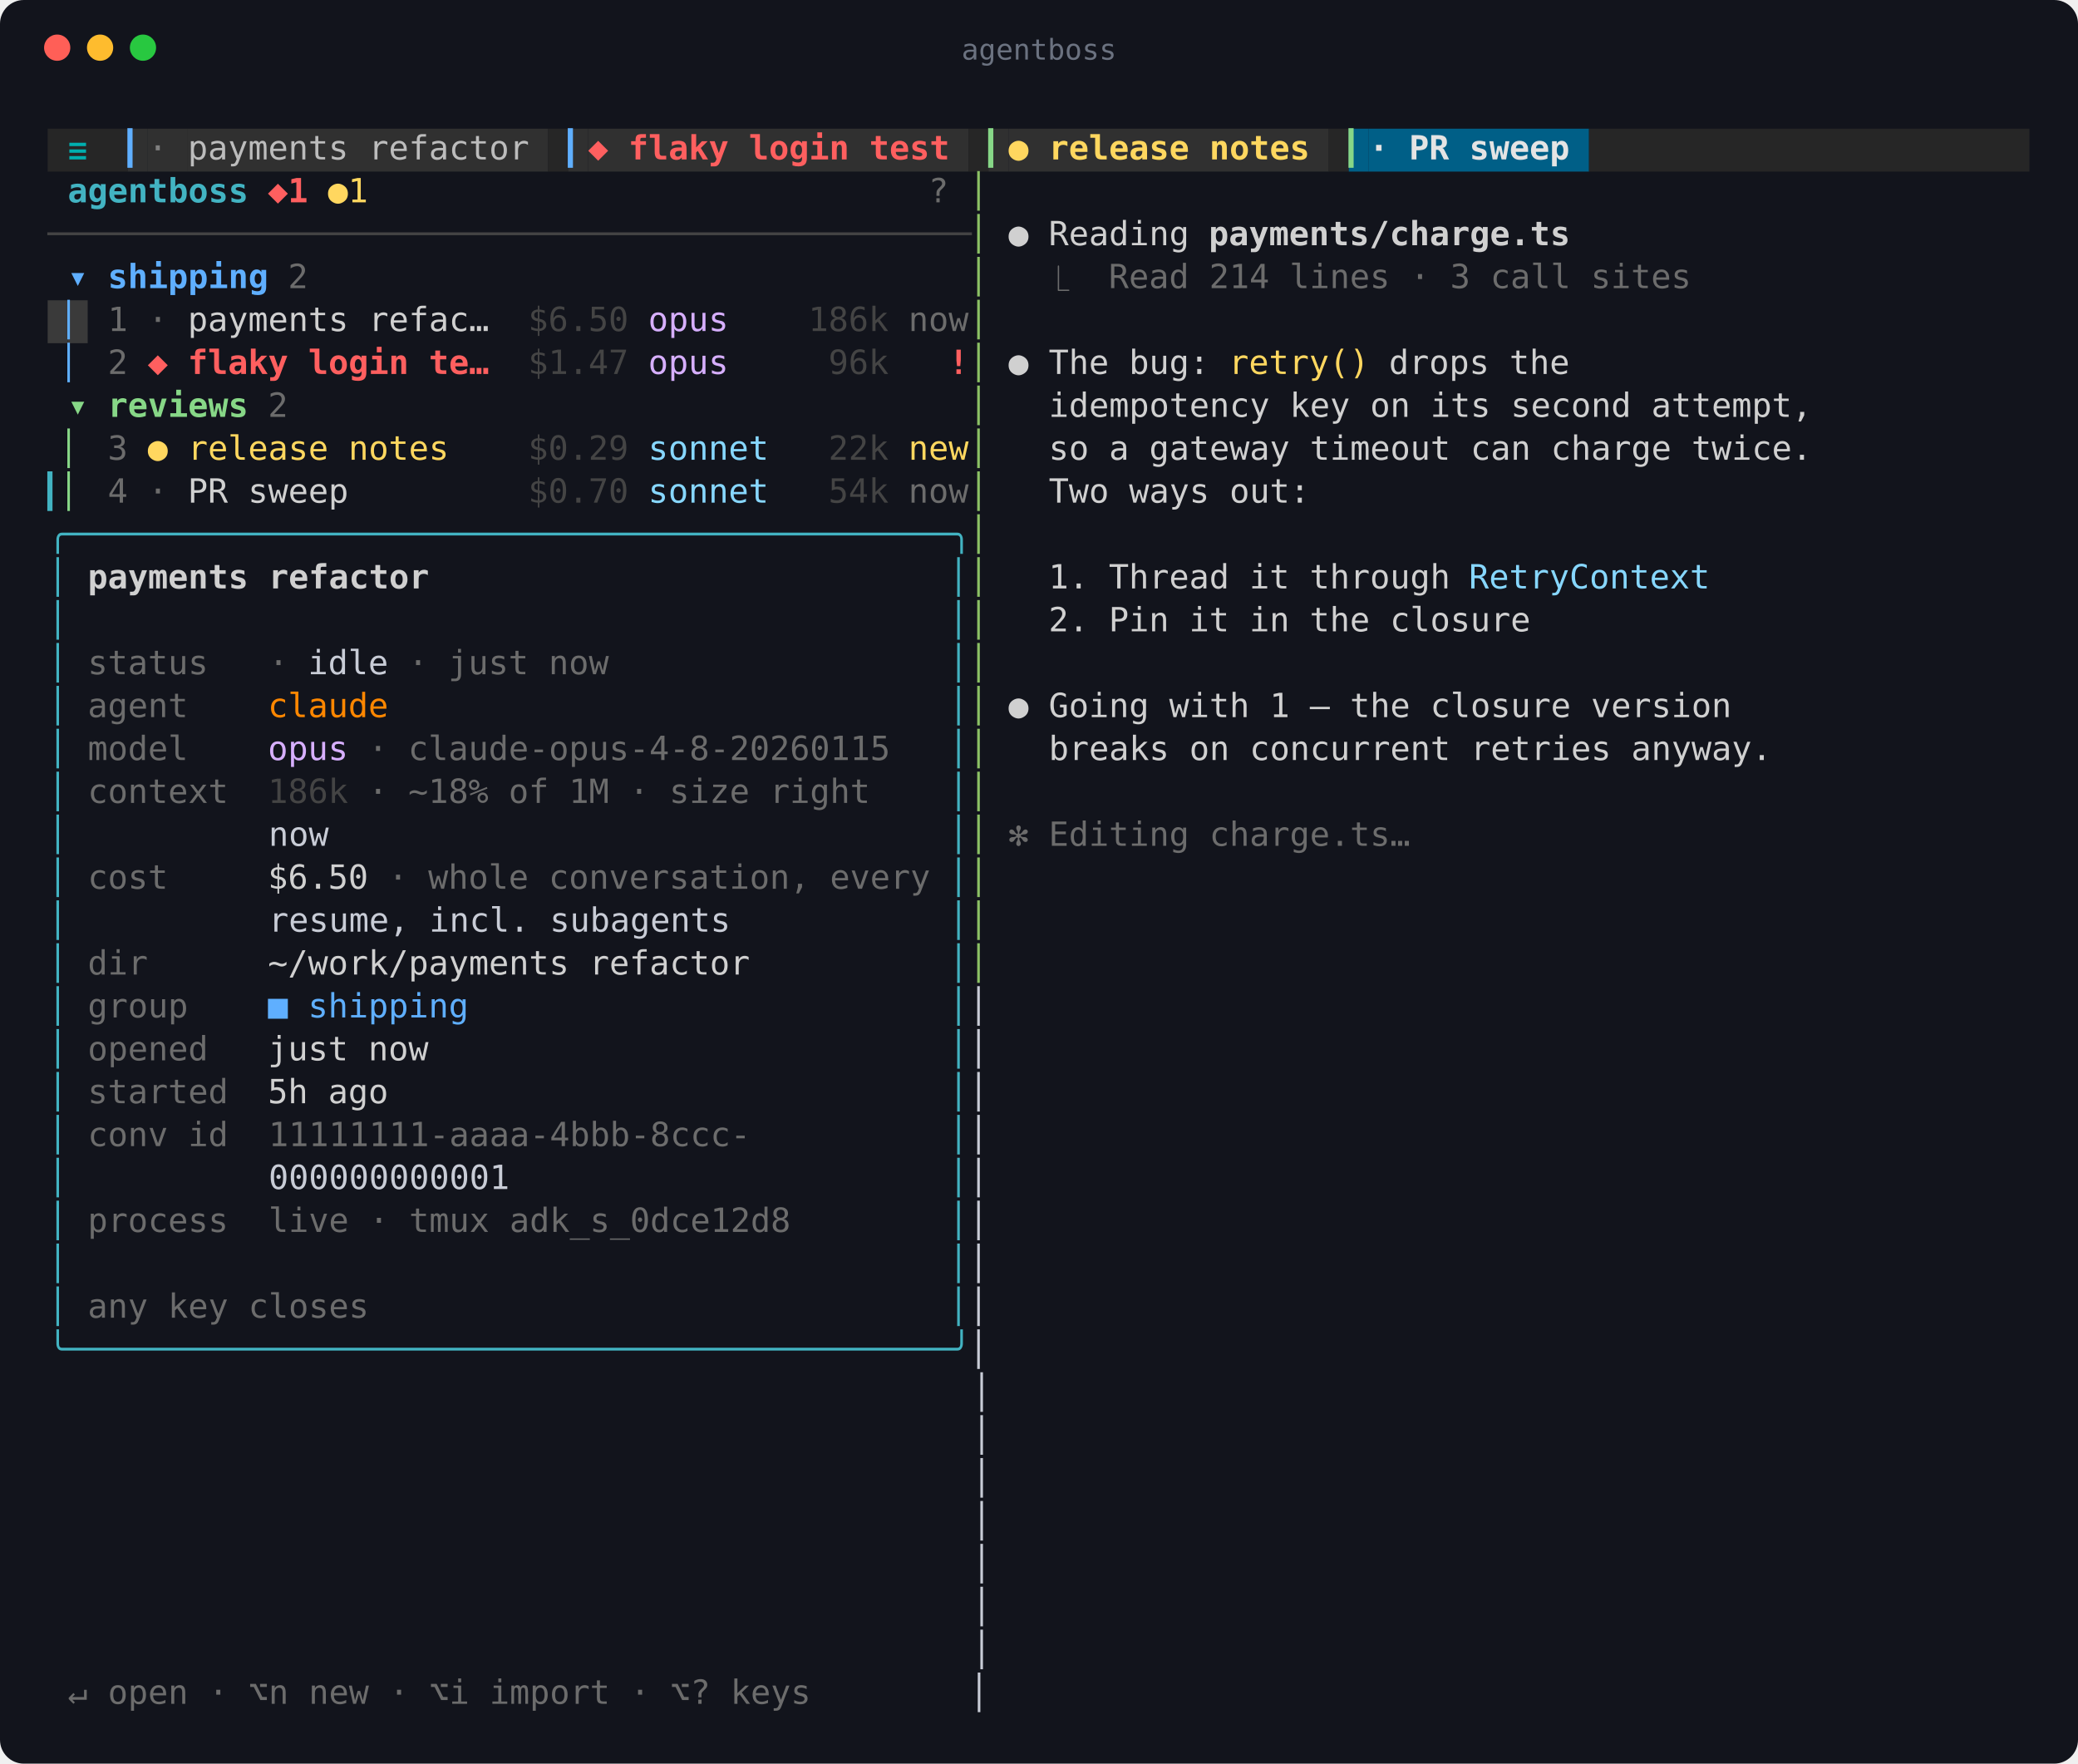
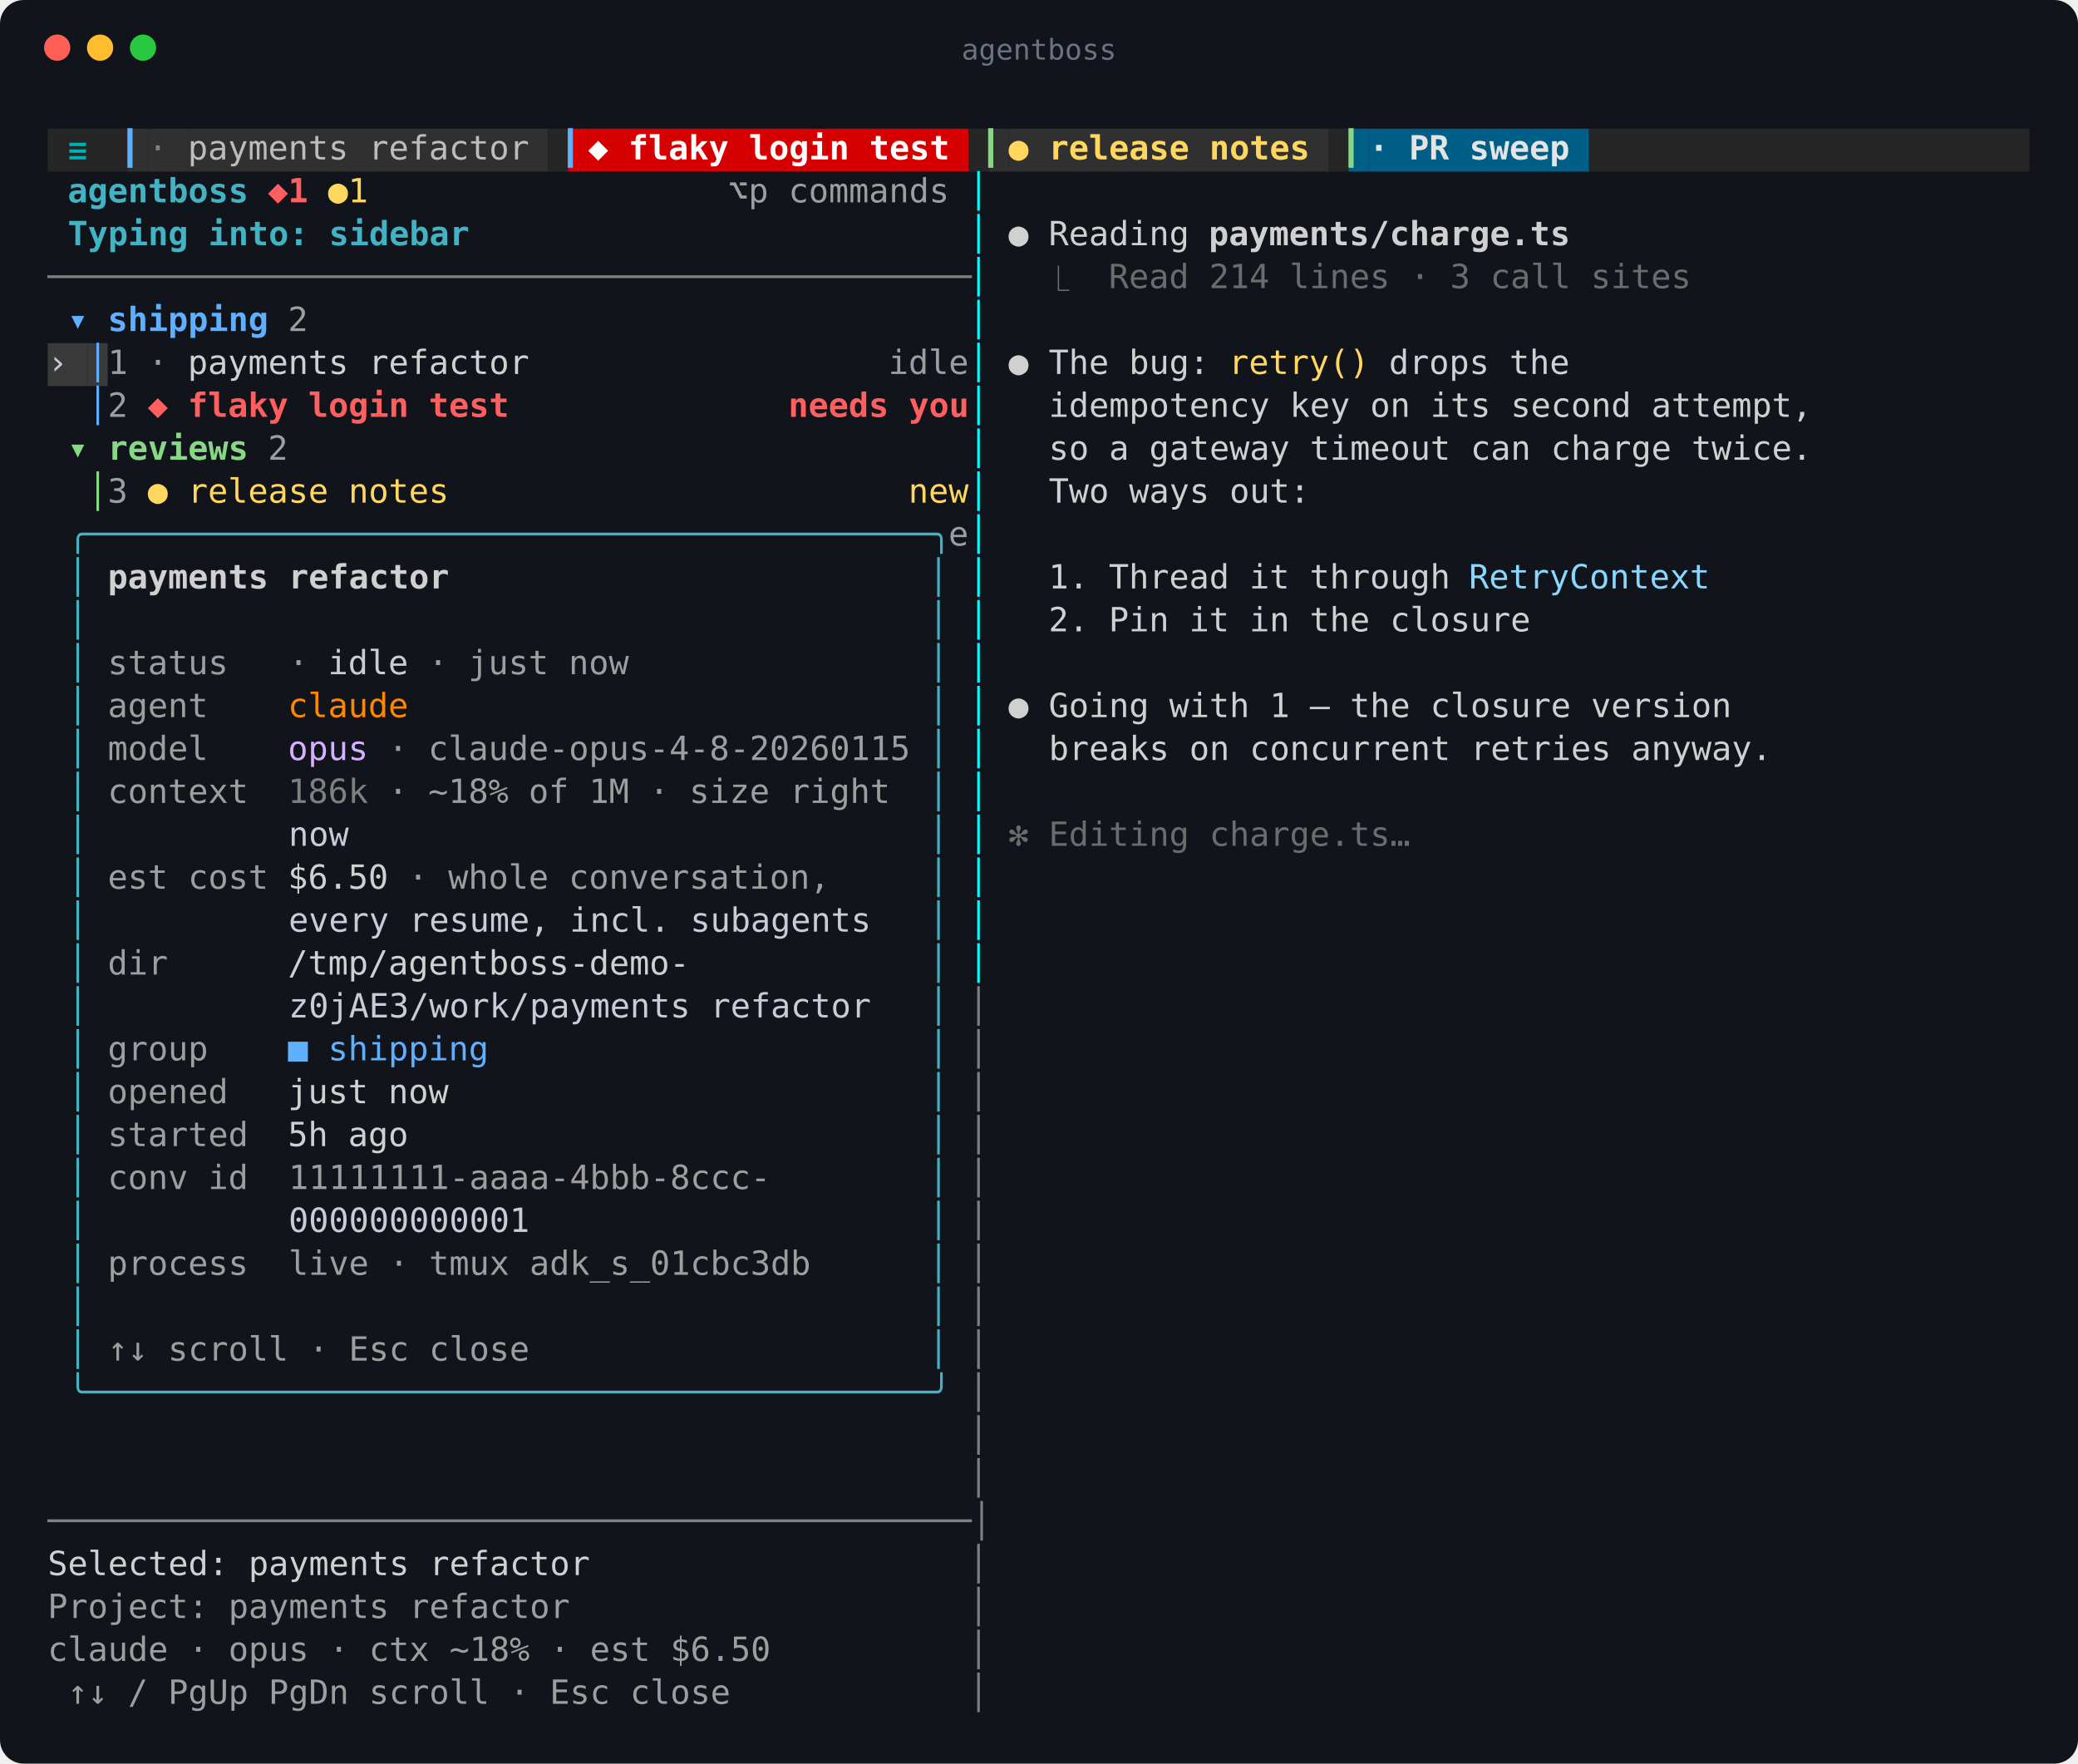
<svg xmlns="http://www.w3.org/2000/svg" width="872" height="740" viewBox="0 0 872 740" font-family="ui-monospace,SFMono-Regular,Menlo,Consolas,&quot;DejaVu Sans Mono&quot;,monospace" font-size="14.0">
  <rect width="872" height="740" rx="10" fill="#12141c" />
  <g>
    <circle cx="24" cy="20" r="5.5" fill="#ff5f57" />
    <circle cx="42" cy="20" r="5.5" fill="#febc2e" />
    <circle cx="60" cy="20" r="5.5" fill="#28c840" />
    <text x="436" y="25" fill="#6b7280" font-size="12" text-anchor="middle">agentboss</text>
  </g>
  <rect x="20.0" y="54.0" width="33.6" height="18.0" fill="#262626" />
  <rect x="53.6" y="54.0" width="8.4" height="18.0" fill="#303030" />
  <rect x="62.0" y="54.0" width="16.8" height="18.0" fill="#303030" />
  <rect x="78.8" y="54.0" width="151.2" height="18.0" fill="#303030" />
  <rect x="230.0" y="54.0" width="8.4" height="18.0" fill="#262626" />
-   <rect x="238.4" y="54.0" width="8.4" height="18.0" fill="#303030" />
-   <rect x="246.8" y="54.0" width="159.6" height="18.0" fill="#303030" />
+   <rect x="238.4" y="54.0" width="8.4" height="18.0" fill="#d70000" />
+   <rect x="246.8" y="54.0" width="159.6" height="18.0" fill="#d70000" />
  <rect x="406.4" y="54.0" width="8.4" height="18.0" fill="#262626" />
  <rect x="414.8" y="54.0" width="8.4" height="18.0" fill="#303030" />
  <rect x="423.2" y="54.0" width="134.4" height="18.0" fill="#303030" />
  <rect x="557.6" y="54.0" width="8.4" height="18.0" fill="#262626" />
  <rect x="566.0" y="54.0" width="8.4" height="18.0" fill="#005f87" />
  <rect x="574.4" y="54.0" width="92.4" height="18.0" fill="#005f87" />
  <rect x="666.8" y="54.0" width="184.8" height="18.0" fill="#262626" />
-   <rect x="20.0" y="126.0" width="8.4" height="18.0" fill="#3a3a3a" />
-   <rect x="28.4" y="126.0" width="8.4" height="18.0" fill="#3a3a3a" />
+   <rect x="20.0" y="144.0" width="16.8" height="18.0" fill="#3a3a3a" />
+   <rect x="36.8" y="144.0" width="8.4" height="18.0" fill="#3a3a3a" />
  <text x="20.0" y="66.9" fill="#00afaf" textLength="33.6" lengthAdjust="spacingAndGlyphs" xml:space="preserve" font-weight="600"> ☰ </text>
  <text x="53.6" y="66.9" fill="#5fafff" textLength="8.4" lengthAdjust="spacingAndGlyphs" xml:space="preserve">▎</text>
  <text x="62.0" y="66.9" fill="#808080" textLength="16.8" lengthAdjust="spacingAndGlyphs" xml:space="preserve">· </text>
  <text x="78.8" y="66.9" fill="#bcbcbc" textLength="151.2" lengthAdjust="spacingAndGlyphs" xml:space="preserve">payments refactor </text>
  <text x="238.4" y="66.9" fill="#5fafff" textLength="8.4" lengthAdjust="spacingAndGlyphs" xml:space="preserve">▎</text>
-   <text x="246.8" y="66.9" fill="#ff5f5f" textLength="159.6" lengthAdjust="spacingAndGlyphs" xml:space="preserve" font-weight="600">◆ flaky login test </text>
+   <text x="246.8" y="66.9" fill="#ffffff" textLength="159.6" lengthAdjust="spacingAndGlyphs" xml:space="preserve" font-weight="600">◆ flaky login test </text>
  <text x="414.8" y="66.9" fill="#87d787" textLength="8.4" lengthAdjust="spacingAndGlyphs" xml:space="preserve">▎</text>
  <text x="423.2" y="66.9" fill="#ffd75f" textLength="134.4" lengthAdjust="spacingAndGlyphs" xml:space="preserve" font-weight="600">● release notes </text>
  <text x="566.0" y="66.9" fill="#87d787" textLength="8.4" lengthAdjust="spacingAndGlyphs" xml:space="preserve">▎</text>
  <text x="574.4" y="66.9" fill="#e4e4e4" textLength="92.4" lengthAdjust="spacingAndGlyphs" xml:space="preserve" font-weight="600">· PR sweep </text>
  <text x="28.4" y="84.9" fill="#42b3c2" textLength="75.6" lengthAdjust="spacingAndGlyphs" xml:space="preserve" font-weight="600">agentboss</text>
-   <text x="112.4" y="84.9" fill="#ff5f5f" textLength="16.8" lengthAdjust="spacingAndGlyphs" xml:space="preserve" font-weight="600">◆1</text>
-   <text x="137.6" y="84.9" fill="#ffd75f" textLength="16.8" lengthAdjust="spacingAndGlyphs" xml:space="preserve">●1</text>
-   <text x="389.6" y="84.9" fill="#6c6c6c" textLength="16.8" lengthAdjust="spacingAndGlyphs" xml:space="preserve">? </text>
-   <text x="406.4" y="84.9" fill="#8cc265" textLength="8.4" lengthAdjust="spacingAndGlyphs" xml:space="preserve">│</text>
-   <text x="20.0" y="102.9" fill="#444444" textLength="386.4" lengthAdjust="spacingAndGlyphs" xml:space="preserve">──────────────────────────────────────────────</text>
-   <text x="406.4" y="102.9" fill="#8cc265" textLength="8.4" lengthAdjust="spacingAndGlyphs" xml:space="preserve">│</text>
+   <text x="104.0" y="84.9" fill="#ff5f5f" textLength="25.2" lengthAdjust="spacingAndGlyphs" xml:space="preserve" font-weight="600"> ◆1</text>
+   <text x="129.2" y="84.9" fill="#ffd75f" textLength="25.2" lengthAdjust="spacingAndGlyphs" xml:space="preserve"> ●1</text>
+   <text x="305.6" y="84.9" fill="#9e9e9e" textLength="100.8" lengthAdjust="spacingAndGlyphs" xml:space="preserve">⌥p commands </text>
+   <text x="406.4" y="84.9" fill="#00ffff" textLength="8.4" lengthAdjust="spacingAndGlyphs" xml:space="preserve" font-weight="600">│</text>
+   <text x="20.0" y="102.9" fill="#42b3c2" textLength="176.4" lengthAdjust="spacingAndGlyphs" xml:space="preserve" font-weight="600"> Typing into: sidebar</text>
+   <text x="406.4" y="102.9" fill="#00ffff" textLength="8.4" lengthAdjust="spacingAndGlyphs" xml:space="preserve" font-weight="600">│</text>
  <text x="423.2" y="102.9" fill="#d0d0d0" textLength="84.0" lengthAdjust="spacingAndGlyphs" xml:space="preserve">● Reading </text>
  <text x="507.2" y="102.9" fill="#d0d0d0" textLength="151.2" lengthAdjust="spacingAndGlyphs" xml:space="preserve" font-weight="600">payments/charge.ts</text>
-   <text x="20.0" y="120.9" fill="#5fafff" textLength="25.2" lengthAdjust="spacingAndGlyphs" xml:space="preserve"> ▾ </text>
-   <text x="45.2" y="120.9" fill="#5fafff" textLength="67.2" lengthAdjust="spacingAndGlyphs" xml:space="preserve" font-weight="600">shipping</text>
-   <text x="112.4" y="120.9" fill="#6c6c6c" textLength="16.8" lengthAdjust="spacingAndGlyphs" xml:space="preserve"> 2</text>
-   <text x="406.4" y="120.9" fill="#8cc265" textLength="8.4" lengthAdjust="spacingAndGlyphs" xml:space="preserve">│</text>
+   <text x="20.0" y="120.9" fill="#808080" textLength="386.4" lengthAdjust="spacingAndGlyphs" xml:space="preserve">──────────────────────────────────────────────</text>
+   <text x="406.4" y="120.9" fill="#00ffff" textLength="8.4" lengthAdjust="spacingAndGlyphs" xml:space="preserve" font-weight="600">│</text>
  <text x="440.0" y="120.9" fill="#6c6c6c" textLength="268.8" lengthAdjust="spacingAndGlyphs" xml:space="preserve">⎿  Read 214 lines · 3 call sites</text>
-   <text x="28.4" y="138.9" fill="#5fafff" textLength="8.4" lengthAdjust="spacingAndGlyphs" xml:space="preserve">▏</text>
-   <text x="45.2" y="138.9" fill="#6c6c6c" textLength="25.2" lengthAdjust="spacingAndGlyphs" xml:space="preserve">1 ·</text>
-   <text x="78.8" y="138.9" fill="#d0d0d0" textLength="126.0" lengthAdjust="spacingAndGlyphs" xml:space="preserve">payments refac…</text>
-   <text x="213.2" y="138.9" fill="#444444" textLength="50.4" lengthAdjust="spacingAndGlyphs" xml:space="preserve"> $6.50</text>
-   <text x="272.0" y="138.9" fill="#d7afff" textLength="58.8" lengthAdjust="spacingAndGlyphs" xml:space="preserve">opus   </text>
-   <text x="339.2" y="138.9" fill="#444444" textLength="33.6" lengthAdjust="spacingAndGlyphs" xml:space="preserve">186k</text>
-   <text x="381.2" y="138.9" fill="#6c6c6c" textLength="25.2" lengthAdjust="spacingAndGlyphs" xml:space="preserve">now</text>
-   <text x="406.4" y="138.9" fill="#8cc265" textLength="8.4" lengthAdjust="spacingAndGlyphs" xml:space="preserve">│</text>
-   <text x="28.4" y="156.9" fill="#5fafff" textLength="8.4" lengthAdjust="spacingAndGlyphs" xml:space="preserve">▏</text>
-   <text x="45.2" y="156.9" fill="#6c6c6c" textLength="16.8" lengthAdjust="spacingAndGlyphs" xml:space="preserve">2 </text>
-   <text x="62.0" y="156.9" fill="#ff5f5f" textLength="8.4" lengthAdjust="spacingAndGlyphs" xml:space="preserve" font-weight="600">◆</text>
-   <text x="78.8" y="156.9" fill="#ff5f5f" textLength="126.0" lengthAdjust="spacingAndGlyphs" xml:space="preserve" font-weight="600">flaky login te…</text>
-   <text x="213.2" y="156.9" fill="#444444" textLength="50.4" lengthAdjust="spacingAndGlyphs" xml:space="preserve"> $1.47</text>
-   <text x="272.0" y="156.9" fill="#d7afff" textLength="58.8" lengthAdjust="spacingAndGlyphs" xml:space="preserve">opus   </text>
-   <text x="339.2" y="156.9" fill="#444444" textLength="33.6" lengthAdjust="spacingAndGlyphs" xml:space="preserve"> 96k</text>
-   <text x="381.2" y="156.9" fill="#ff5f5f" textLength="25.2" lengthAdjust="spacingAndGlyphs" xml:space="preserve" font-weight="600">  !</text>
-   <text x="406.4" y="156.9" fill="#8cc265" textLength="8.4" lengthAdjust="spacingAndGlyphs" xml:space="preserve">│</text>
+   <text x="20.0" y="138.9" fill="#5fafff" textLength="25.2" lengthAdjust="spacingAndGlyphs" xml:space="preserve"> ▾ </text>
+   <text x="45.2" y="138.9" fill="#5fafff" textLength="67.2" lengthAdjust="spacingAndGlyphs" xml:space="preserve" font-weight="600">shipping</text>
+   <text x="112.4" y="138.9" fill="#9e9e9e" textLength="16.8" lengthAdjust="spacingAndGlyphs" xml:space="preserve"> 2</text>
+   <text x="406.4" y="138.9" fill="#00ffff" textLength="8.4" lengthAdjust="spacingAndGlyphs" xml:space="preserve" font-weight="600">│</text>
+   <text x="20.0" y="156.9" fill="#c8ccd6" textLength="16.8" lengthAdjust="spacingAndGlyphs" xml:space="preserve">› </text>
+   <text x="36.8" y="156.9" fill="#5fafff" textLength="8.4" lengthAdjust="spacingAndGlyphs" xml:space="preserve">│</text>
+   <text x="45.2" y="156.9" fill="#9e9e9e" textLength="25.2" lengthAdjust="spacingAndGlyphs" xml:space="preserve">1 ·</text>
+   <text x="78.8" y="156.9" fill="#d0d0d0" textLength="142.8" lengthAdjust="spacingAndGlyphs" xml:space="preserve">payments refactor</text>
+   <text x="372.8" y="156.9" fill="#9e9e9e" textLength="33.6" lengthAdjust="spacingAndGlyphs" xml:space="preserve">idle</text>
+   <text x="406.4" y="156.9" fill="#00ffff" textLength="8.4" lengthAdjust="spacingAndGlyphs" xml:space="preserve" font-weight="600">│</text>
  <text x="423.2" y="156.9" fill="#d0d0d0" textLength="92.4" lengthAdjust="spacingAndGlyphs" xml:space="preserve">● The bug: </text>
  <text x="515.6" y="156.9" fill="#ffd75f" textLength="58.8" lengthAdjust="spacingAndGlyphs" xml:space="preserve">retry()</text>
  <text x="574.4" y="156.9" fill="#d0d0d0" textLength="84.0" lengthAdjust="spacingAndGlyphs" xml:space="preserve"> drops the</text>
-   <text x="20.0" y="174.9" fill="#87d787" textLength="25.2" lengthAdjust="spacingAndGlyphs" xml:space="preserve"> ▾ </text>
-   <text x="45.2" y="174.9" fill="#87d787" textLength="58.8" lengthAdjust="spacingAndGlyphs" xml:space="preserve" font-weight="600">reviews</text>
-   <text x="104.0" y="174.9" fill="#6c6c6c" textLength="16.8" lengthAdjust="spacingAndGlyphs" xml:space="preserve"> 2</text>
-   <text x="406.4" y="174.9" fill="#8cc265" textLength="8.4" lengthAdjust="spacingAndGlyphs" xml:space="preserve">│</text>
+   <text x="36.8" y="174.9" fill="#5fafff" textLength="8.4" lengthAdjust="spacingAndGlyphs" xml:space="preserve">│</text>
+   <text x="45.2" y="174.9" fill="#9e9e9e" textLength="16.8" lengthAdjust="spacingAndGlyphs" xml:space="preserve">2 </text>
+   <text x="62.0" y="174.9" fill="#ff5f5f" textLength="8.4" lengthAdjust="spacingAndGlyphs" xml:space="preserve" font-weight="600">◆</text>
+   <text x="78.8" y="174.9" fill="#ff5f5f" textLength="243.6" lengthAdjust="spacingAndGlyphs" xml:space="preserve" font-weight="600">flaky login test             </text>
+   <text x="330.8" y="174.9" fill="#ff5f5f" textLength="75.6" lengthAdjust="spacingAndGlyphs" xml:space="preserve" font-weight="600">needs you</text>
+   <text x="406.4" y="174.9" fill="#00ffff" textLength="8.4" lengthAdjust="spacingAndGlyphs" xml:space="preserve" font-weight="600">│</text>
  <text x="414.8" y="174.9" fill="#d0d0d0" textLength="344.4" lengthAdjust="spacingAndGlyphs" xml:space="preserve">   idempotency key on its second attempt,</text>
-   <text x="28.4" y="192.9" fill="#87d787" textLength="8.4" lengthAdjust="spacingAndGlyphs" xml:space="preserve">▏</text>
-   <text x="45.2" y="192.9" fill="#6c6c6c" textLength="16.8" lengthAdjust="spacingAndGlyphs" xml:space="preserve">3 </text>
-   <text x="62.0" y="192.9" fill="#ffd75f" textLength="8.4" lengthAdjust="spacingAndGlyphs" xml:space="preserve">●</text>
-   <text x="78.8" y="192.9" fill="#ffd75f" textLength="126.0" lengthAdjust="spacingAndGlyphs" xml:space="preserve">release notes  </text>
-   <text x="213.2" y="192.9" fill="#444444" textLength="50.4" lengthAdjust="spacingAndGlyphs" xml:space="preserve"> $0.29</text>
-   <text x="272.0" y="192.9" fill="#87d7ff" textLength="58.8" lengthAdjust="spacingAndGlyphs" xml:space="preserve">sonnet </text>
-   <text x="339.2" y="192.9" fill="#444444" textLength="33.6" lengthAdjust="spacingAndGlyphs" xml:space="preserve"> 22k</text>
-   <text x="381.2" y="192.9" fill="#ffd75f" textLength="25.2" lengthAdjust="spacingAndGlyphs" xml:space="preserve">new</text>
-   <text x="406.4" y="192.9" fill="#8cc265" textLength="8.4" lengthAdjust="spacingAndGlyphs" xml:space="preserve">│</text>
+   <text x="20.0" y="192.9" fill="#87d787" textLength="25.2" lengthAdjust="spacingAndGlyphs" xml:space="preserve"> ▾ </text>
+   <text x="45.2" y="192.9" fill="#87d787" textLength="58.8" lengthAdjust="spacingAndGlyphs" xml:space="preserve" font-weight="600">reviews</text>
+   <text x="104.0" y="192.9" fill="#9e9e9e" textLength="16.8" lengthAdjust="spacingAndGlyphs" xml:space="preserve"> 2</text>
+   <text x="406.4" y="192.9" fill="#00ffff" textLength="8.4" lengthAdjust="spacingAndGlyphs" xml:space="preserve" font-weight="600">│</text>
  <text x="414.8" y="192.9" fill="#d0d0d0" textLength="344.4" lengthAdjust="spacingAndGlyphs" xml:space="preserve">   so a gateway timeout can charge twice.</text>
-   <text x="20.0" y="210.9" fill="#42b3c2" textLength="8.4" lengthAdjust="spacingAndGlyphs" xml:space="preserve" font-weight="600">▎</text>
-   <text x="28.4" y="210.9" fill="#87d787" textLength="8.4" lengthAdjust="spacingAndGlyphs" xml:space="preserve">▏</text>
-   <text x="45.2" y="210.9" fill="#6c6c6c" textLength="25.2" lengthAdjust="spacingAndGlyphs" xml:space="preserve">4 ·</text>
-   <text x="78.8" y="210.9" fill="#d0d0d0" textLength="126.0" lengthAdjust="spacingAndGlyphs" xml:space="preserve">PR sweep       </text>
-   <text x="213.2" y="210.9" fill="#444444" textLength="50.4" lengthAdjust="spacingAndGlyphs" xml:space="preserve"> $0.70</text>
-   <text x="272.0" y="210.9" fill="#87d7ff" textLength="58.8" lengthAdjust="spacingAndGlyphs" xml:space="preserve">sonnet </text>
-   <text x="339.2" y="210.9" fill="#444444" textLength="33.6" lengthAdjust="spacingAndGlyphs" xml:space="preserve"> 54k</text>
-   <text x="381.2" y="210.9" fill="#6c6c6c" textLength="25.2" lengthAdjust="spacingAndGlyphs" xml:space="preserve">now</text>
-   <text x="406.4" y="210.9" fill="#8cc265" textLength="8.4" lengthAdjust="spacingAndGlyphs" xml:space="preserve">│</text>
+   <text x="36.8" y="210.9" fill="#87d787" textLength="8.4" lengthAdjust="spacingAndGlyphs" xml:space="preserve">│</text>
+   <text x="45.2" y="210.9" fill="#9e9e9e" textLength="16.8" lengthAdjust="spacingAndGlyphs" xml:space="preserve">3 </text>
+   <text x="62.0" y="210.9" fill="#ffd75f" textLength="8.4" lengthAdjust="spacingAndGlyphs" xml:space="preserve">●</text>
+   <text x="78.8" y="210.9" fill="#ffd75f" textLength="109.2" lengthAdjust="spacingAndGlyphs" xml:space="preserve">release notes</text>
+   <text x="381.2" y="210.9" fill="#ffd75f" textLength="25.2" lengthAdjust="spacingAndGlyphs" xml:space="preserve">new</text>
+   <text x="406.4" y="210.9" fill="#00ffff" textLength="8.4" lengthAdjust="spacingAndGlyphs" xml:space="preserve" font-weight="600">│</text>
  <text x="414.8" y="210.9" fill="#d0d0d0" textLength="134.4" lengthAdjust="spacingAndGlyphs" xml:space="preserve">   Two ways out:</text>
-   <text x="20.0" y="228.9" fill="#42b3c2" textLength="386.4" lengthAdjust="spacingAndGlyphs" xml:space="preserve">╭────────────────────────────────────────────╮</text>
-   <text x="406.4" y="228.9" fill="#8cc265" textLength="8.4" lengthAdjust="spacingAndGlyphs" xml:space="preserve">│</text>
-   <text x="20.0" y="246.9" fill="#42b3c2" textLength="8.4" lengthAdjust="spacingAndGlyphs" xml:space="preserve">│</text>
-   <text x="36.8" y="246.9" fill="#d0d0d0" textLength="142.8" lengthAdjust="spacingAndGlyphs" xml:space="preserve" font-weight="600">payments refactor</text>
-   <text x="398.0" y="246.9" fill="#42b3c2" textLength="8.4" lengthAdjust="spacingAndGlyphs" xml:space="preserve">│</text>
-   <text x="406.4" y="246.9" fill="#8cc265" textLength="8.4" lengthAdjust="spacingAndGlyphs" xml:space="preserve">│</text>
+   <text x="28.4" y="228.9" fill="#42b3c2" textLength="369.6" lengthAdjust="spacingAndGlyphs" xml:space="preserve">╭──────────────────────────────────────────╮</text>
+   <text x="398.0" y="228.9" fill="#9e9e9e" textLength="8.4" lengthAdjust="spacingAndGlyphs" xml:space="preserve">e</text>
+   <text x="406.4" y="228.9" fill="#00ffff" textLength="8.4" lengthAdjust="spacingAndGlyphs" xml:space="preserve" font-weight="600">│</text>
+   <text x="28.4" y="246.9" fill="#42b3c2" textLength="8.4" lengthAdjust="spacingAndGlyphs" xml:space="preserve">│</text>
+   <text x="45.2" y="246.9" fill="#d0d0d0" textLength="142.8" lengthAdjust="spacingAndGlyphs" xml:space="preserve" font-weight="600">payments refactor</text>
+   <text x="389.6" y="246.9" fill="#42b3c2" textLength="8.4" lengthAdjust="spacingAndGlyphs" xml:space="preserve">│</text>
+   <text x="406.4" y="246.9" fill="#00ffff" textLength="8.4" lengthAdjust="spacingAndGlyphs" xml:space="preserve" font-weight="600">│</text>
  <text x="440.0" y="246.9" fill="#d0d0d0" textLength="176.4" lengthAdjust="spacingAndGlyphs" xml:space="preserve">1. Thread it through </text>
  <text x="616.4" y="246.9" fill="#87d7ff" textLength="100.8" lengthAdjust="spacingAndGlyphs" xml:space="preserve">RetryContext</text>
-   <text x="20.0" y="264.9" fill="#42b3c2" textLength="8.4" lengthAdjust="spacingAndGlyphs" xml:space="preserve">│</text>
-   <text x="398.0" y="264.9" fill="#42b3c2" textLength="8.4" lengthAdjust="spacingAndGlyphs" xml:space="preserve">│</text>
-   <text x="406.4" y="264.9" fill="#8cc265" textLength="8.4" lengthAdjust="spacingAndGlyphs" xml:space="preserve">│</text>
+   <text x="28.4" y="264.9" fill="#42b3c2" textLength="8.4" lengthAdjust="spacingAndGlyphs" xml:space="preserve">│</text>
+   <text x="389.6" y="264.9" fill="#42b3c2" textLength="8.4" lengthAdjust="spacingAndGlyphs" xml:space="preserve">│</text>
+   <text x="406.4" y="264.9" fill="#00ffff" textLength="8.4" lengthAdjust="spacingAndGlyphs" xml:space="preserve" font-weight="600">│</text>
  <text x="440.0" y="264.9" fill="#d0d0d0" textLength="201.6" lengthAdjust="spacingAndGlyphs" xml:space="preserve">2. Pin it in the closure</text>
-   <text x="20.0" y="282.9" fill="#42b3c2" textLength="8.4" lengthAdjust="spacingAndGlyphs" xml:space="preserve">│</text>
-   <text x="36.8" y="282.9" fill="#6c6c6c" textLength="84.0" lengthAdjust="spacingAndGlyphs" xml:space="preserve">status   ·</text>
-   <text x="120.8" y="282.9" fill="#c8ccd6" textLength="42.0" lengthAdjust="spacingAndGlyphs" xml:space="preserve"> idle</text>
-   <text x="162.8" y="282.9" fill="#6c6c6c" textLength="92.4" lengthAdjust="spacingAndGlyphs" xml:space="preserve"> · just now</text>
-   <text x="398.0" y="282.9" fill="#42b3c2" textLength="8.4" lengthAdjust="spacingAndGlyphs" xml:space="preserve">│</text>
-   <text x="406.4" y="282.9" fill="#8cc265" textLength="8.4" lengthAdjust="spacingAndGlyphs" xml:space="preserve">│</text>
-   <text x="20.0" y="300.9" fill="#42b3c2" textLength="8.4" lengthAdjust="spacingAndGlyphs" xml:space="preserve">│</text>
-   <text x="36.8" y="300.9" fill="#6c6c6c" textLength="75.6" lengthAdjust="spacingAndGlyphs" xml:space="preserve">agent    </text>
-   <text x="112.4" y="300.9" fill="#ff8700" textLength="50.4" lengthAdjust="spacingAndGlyphs" xml:space="preserve">claude</text>
-   <text x="398.0" y="300.9" fill="#42b3c2" textLength="8.4" lengthAdjust="spacingAndGlyphs" xml:space="preserve">│</text>
-   <text x="406.4" y="300.9" fill="#8cc265" textLength="8.4" lengthAdjust="spacingAndGlyphs" xml:space="preserve">│</text>
+   <text x="28.4" y="282.9" fill="#42b3c2" textLength="8.4" lengthAdjust="spacingAndGlyphs" xml:space="preserve">│</text>
+   <text x="45.2" y="282.9" fill="#9e9e9e" textLength="84.0" lengthAdjust="spacingAndGlyphs" xml:space="preserve">status   ·</text>
+   <text x="129.2" y="282.9" fill="#c8ccd6" textLength="42.0" lengthAdjust="spacingAndGlyphs" xml:space="preserve"> idle</text>
+   <text x="171.2" y="282.9" fill="#9e9e9e" textLength="92.4" lengthAdjust="spacingAndGlyphs" xml:space="preserve"> · just now</text>
+   <text x="389.6" y="282.9" fill="#42b3c2" textLength="8.4" lengthAdjust="spacingAndGlyphs" xml:space="preserve">│</text>
+   <text x="406.4" y="282.9" fill="#00ffff" textLength="8.4" lengthAdjust="spacingAndGlyphs" xml:space="preserve" font-weight="600">│</text>
+   <text x="28.4" y="300.9" fill="#42b3c2" textLength="8.4" lengthAdjust="spacingAndGlyphs" xml:space="preserve">│</text>
+   <text x="45.2" y="300.9" fill="#9e9e9e" textLength="75.6" lengthAdjust="spacingAndGlyphs" xml:space="preserve">agent    </text>
+   <text x="120.8" y="300.9" fill="#ff8700" textLength="50.4" lengthAdjust="spacingAndGlyphs" xml:space="preserve">claude</text>
+   <text x="389.6" y="300.9" fill="#42b3c2" textLength="8.4" lengthAdjust="spacingAndGlyphs" xml:space="preserve">│</text>
+   <text x="406.4" y="300.9" fill="#00ffff" textLength="8.4" lengthAdjust="spacingAndGlyphs" xml:space="preserve" font-weight="600">│</text>
  <text x="423.2" y="300.9" fill="#d0d0d0" textLength="302.4" lengthAdjust="spacingAndGlyphs" xml:space="preserve">● Going with 1 — the closure version</text>
-   <text x="20.0" y="318.9" fill="#42b3c2" textLength="8.4" lengthAdjust="spacingAndGlyphs" xml:space="preserve">│</text>
-   <text x="36.8" y="318.9" fill="#6c6c6c" textLength="75.6" lengthAdjust="spacingAndGlyphs" xml:space="preserve">model    </text>
-   <text x="112.4" y="318.9" fill="#d7afff" textLength="33.6" lengthAdjust="spacingAndGlyphs" xml:space="preserve">opus</text>
-   <text x="146.0" y="318.9" fill="#6c6c6c" textLength="226.8" lengthAdjust="spacingAndGlyphs" xml:space="preserve"> · claude-opus-4-8-20260115</text>
-   <text x="398.0" y="318.9" fill="#42b3c2" textLength="8.4" lengthAdjust="spacingAndGlyphs" xml:space="preserve">│</text>
-   <text x="406.4" y="318.9" fill="#8cc265" textLength="8.4" lengthAdjust="spacingAndGlyphs" xml:space="preserve">│</text>
+   <text x="28.4" y="318.9" fill="#42b3c2" textLength="8.4" lengthAdjust="spacingAndGlyphs" xml:space="preserve">│</text>
+   <text x="45.2" y="318.9" fill="#9e9e9e" textLength="75.6" lengthAdjust="spacingAndGlyphs" xml:space="preserve">model    </text>
+   <text x="120.8" y="318.9" fill="#d7afff" textLength="33.6" lengthAdjust="spacingAndGlyphs" xml:space="preserve">opus</text>
+   <text x="154.4" y="318.9" fill="#9e9e9e" textLength="226.8" lengthAdjust="spacingAndGlyphs" xml:space="preserve"> · claude-opus-4-8-20260115</text>
+   <text x="389.6" y="318.9" fill="#42b3c2" textLength="8.4" lengthAdjust="spacingAndGlyphs" xml:space="preserve">│</text>
+   <text x="406.4" y="318.9" fill="#00ffff" textLength="8.4" lengthAdjust="spacingAndGlyphs" xml:space="preserve" font-weight="600">│</text>
  <text x="414.8" y="318.9" fill="#d0d0d0" textLength="327.6" lengthAdjust="spacingAndGlyphs" xml:space="preserve">   breaks on concurrent retries anyway.</text>
-   <text x="20.0" y="336.9" fill="#42b3c2" textLength="8.4" lengthAdjust="spacingAndGlyphs" xml:space="preserve">│</text>
-   <text x="36.8" y="336.9" fill="#6c6c6c" textLength="75.6" lengthAdjust="spacingAndGlyphs" xml:space="preserve">context  </text>
-   <text x="112.4" y="336.9" fill="#444444" textLength="33.6" lengthAdjust="spacingAndGlyphs" xml:space="preserve">186k</text>
-   <text x="146.0" y="336.9" fill="#6c6c6c" textLength="252.0" lengthAdjust="spacingAndGlyphs" xml:space="preserve"> · ~18% of 1M · size right    </text>
-   <text x="398.0" y="336.9" fill="#42b3c2" textLength="8.4" lengthAdjust="spacingAndGlyphs" xml:space="preserve">│</text>
-   <text x="406.4" y="336.9" fill="#8cc265" textLength="8.4" lengthAdjust="spacingAndGlyphs" xml:space="preserve">│</text>
-   <text x="20.0" y="354.9" fill="#42b3c2" textLength="8.4" lengthAdjust="spacingAndGlyphs" xml:space="preserve">│</text>
-   <text x="28.4" y="354.9" fill="#c8ccd6" textLength="369.6" lengthAdjust="spacingAndGlyphs" xml:space="preserve">          now                               </text>
-   <text x="398.0" y="354.9" fill="#42b3c2" textLength="8.4" lengthAdjust="spacingAndGlyphs" xml:space="preserve">│</text>
-   <text x="406.4" y="354.9" fill="#8cc265" textLength="8.4" lengthAdjust="spacingAndGlyphs" xml:space="preserve">│</text>
+   <text x="28.4" y="336.9" fill="#42b3c2" textLength="8.4" lengthAdjust="spacingAndGlyphs" xml:space="preserve">│</text>
+   <text x="45.2" y="336.9" fill="#9e9e9e" textLength="75.6" lengthAdjust="spacingAndGlyphs" xml:space="preserve">context  </text>
+   <text x="120.8" y="336.9" fill="#808080" textLength="33.6" lengthAdjust="spacingAndGlyphs" xml:space="preserve">186k</text>
+   <text x="154.4" y="336.9" fill="#9e9e9e" textLength="235.2" lengthAdjust="spacingAndGlyphs" xml:space="preserve"> · ~18% of 1M · size right  </text>
+   <text x="389.6" y="336.9" fill="#42b3c2" textLength="8.4" lengthAdjust="spacingAndGlyphs" xml:space="preserve">│</text>
+   <text x="406.4" y="336.9" fill="#00ffff" textLength="8.4" lengthAdjust="spacingAndGlyphs" xml:space="preserve" font-weight="600">│</text>
+   <text x="28.4" y="354.9" fill="#42b3c2" textLength="8.4" lengthAdjust="spacingAndGlyphs" xml:space="preserve">│</text>
+   <text x="36.8" y="354.9" fill="#c8ccd6" textLength="352.8" lengthAdjust="spacingAndGlyphs" xml:space="preserve">          now                             </text>
+   <text x="389.6" y="354.9" fill="#42b3c2" textLength="8.4" lengthAdjust="spacingAndGlyphs" xml:space="preserve">│</text>
+   <text x="406.4" y="354.9" fill="#00ffff" textLength="8.4" lengthAdjust="spacingAndGlyphs" xml:space="preserve" font-weight="600">│</text>
  <text x="423.2" y="354.9" fill="#6c6c6c" textLength="168.0" lengthAdjust="spacingAndGlyphs" xml:space="preserve">✻ Editing charge.ts…</text>
-   <text x="20.0" y="372.9" fill="#42b3c2" textLength="8.4" lengthAdjust="spacingAndGlyphs" xml:space="preserve">│</text>
-   <text x="36.8" y="372.9" fill="#6c6c6c" textLength="75.6" lengthAdjust="spacingAndGlyphs" xml:space="preserve">cost     </text>
-   <text x="112.4" y="372.9" fill="#d0d0d0" textLength="42.0" lengthAdjust="spacingAndGlyphs" xml:space="preserve">$6.50</text>
-   <text x="154.4" y="372.9" fill="#6c6c6c" textLength="243.6" lengthAdjust="spacingAndGlyphs" xml:space="preserve"> · whole conversation, every </text>
-   <text x="398.0" y="372.9" fill="#42b3c2" textLength="8.4" lengthAdjust="spacingAndGlyphs" xml:space="preserve">│</text>
-   <text x="406.4" y="372.9" fill="#8cc265" textLength="8.4" lengthAdjust="spacingAndGlyphs" xml:space="preserve">│</text>
-   <text x="20.0" y="390.9" fill="#42b3c2" textLength="8.4" lengthAdjust="spacingAndGlyphs" xml:space="preserve">│</text>
-   <text x="28.4" y="390.9" fill="#c8ccd6" textLength="369.6" lengthAdjust="spacingAndGlyphs" xml:space="preserve">          resume, incl. subagents           </text>
-   <text x="398.0" y="390.9" fill="#42b3c2" textLength="8.4" lengthAdjust="spacingAndGlyphs" xml:space="preserve">│</text>
-   <text x="406.4" y="390.9" fill="#8cc265" textLength="8.4" lengthAdjust="spacingAndGlyphs" xml:space="preserve">│</text>
-   <text x="20.0" y="408.9" fill="#42b3c2" textLength="8.4" lengthAdjust="spacingAndGlyphs" xml:space="preserve">│</text>
-   <text x="36.8" y="408.9" fill="#6c6c6c" textLength="75.6" lengthAdjust="spacingAndGlyphs" xml:space="preserve">dir      </text>
-   <text x="112.4" y="408.9" fill="#d0d0d0" textLength="201.6" lengthAdjust="spacingAndGlyphs" xml:space="preserve">~/work/payments refactor</text>
-   <text x="398.0" y="408.9" fill="#42b3c2" textLength="8.4" lengthAdjust="spacingAndGlyphs" xml:space="preserve">│</text>
-   <text x="406.4" y="408.9" fill="#8cc265" textLength="8.4" lengthAdjust="spacingAndGlyphs" xml:space="preserve">│</text>
-   <text x="20.0" y="426.9" fill="#42b3c2" textLength="8.4" lengthAdjust="spacingAndGlyphs" xml:space="preserve">│</text>
-   <text x="36.8" y="426.9" fill="#6c6c6c" textLength="75.6" lengthAdjust="spacingAndGlyphs" xml:space="preserve">group    </text>
-   <text x="112.4" y="426.9" fill="#5fafff" textLength="84.0" lengthAdjust="spacingAndGlyphs" xml:space="preserve">■ shipping</text>
-   <text x="398.0" y="426.9" fill="#42b3c2" textLength="8.4" lengthAdjust="spacingAndGlyphs" xml:space="preserve">│</text>
-   <text x="406.4" y="426.9" fill="#c8ccd6" textLength="8.4" lengthAdjust="spacingAndGlyphs" xml:space="preserve">│</text>
-   <text x="20.0" y="444.9" fill="#42b3c2" textLength="8.4" lengthAdjust="spacingAndGlyphs" xml:space="preserve">│</text>
-   <text x="36.8" y="444.9" fill="#6c6c6c" textLength="75.6" lengthAdjust="spacingAndGlyphs" xml:space="preserve">opened   </text>
-   <text x="112.4" y="444.9" fill="#d0d0d0" textLength="67.2" lengthAdjust="spacingAndGlyphs" xml:space="preserve">just now</text>
-   <text x="398.0" y="444.9" fill="#42b3c2" textLength="8.4" lengthAdjust="spacingAndGlyphs" xml:space="preserve">│</text>
-   <text x="406.4" y="444.9" fill="#c8ccd6" textLength="8.4" lengthAdjust="spacingAndGlyphs" xml:space="preserve">│</text>
-   <text x="20.0" y="462.9" fill="#42b3c2" textLength="8.4" lengthAdjust="spacingAndGlyphs" xml:space="preserve">│</text>
-   <text x="36.8" y="462.9" fill="#6c6c6c" textLength="75.6" lengthAdjust="spacingAndGlyphs" xml:space="preserve">started  </text>
-   <text x="112.4" y="462.9" fill="#d0d0d0" textLength="50.4" lengthAdjust="spacingAndGlyphs" xml:space="preserve">5h ago</text>
-   <text x="398.0" y="462.9" fill="#42b3c2" textLength="8.4" lengthAdjust="spacingAndGlyphs" xml:space="preserve">│</text>
-   <text x="406.4" y="462.9" fill="#c8ccd6" textLength="8.4" lengthAdjust="spacingAndGlyphs" xml:space="preserve">│</text>
-   <text x="20.0" y="480.9" fill="#42b3c2" textLength="8.4" lengthAdjust="spacingAndGlyphs" xml:space="preserve">│</text>
-   <text x="36.8" y="480.9" fill="#6c6c6c" textLength="361.2" lengthAdjust="spacingAndGlyphs" xml:space="preserve">conv id  11111111-aaaa-4bbb-8ccc-          </text>
-   <text x="398.0" y="480.9" fill="#42b3c2" textLength="8.4" lengthAdjust="spacingAndGlyphs" xml:space="preserve">│</text>
-   <text x="406.4" y="480.9" fill="#c8ccd6" textLength="8.4" lengthAdjust="spacingAndGlyphs" xml:space="preserve">│</text>
-   <text x="20.0" y="498.9" fill="#42b3c2" textLength="8.4" lengthAdjust="spacingAndGlyphs" xml:space="preserve">│</text>
-   <text x="28.4" y="498.9" fill="#c8ccd6" textLength="369.6" lengthAdjust="spacingAndGlyphs" xml:space="preserve">          000000000001                      </text>
-   <text x="398.0" y="498.9" fill="#42b3c2" textLength="8.4" lengthAdjust="spacingAndGlyphs" xml:space="preserve">│</text>
-   <text x="406.4" y="498.9" fill="#c8ccd6" textLength="8.4" lengthAdjust="spacingAndGlyphs" xml:space="preserve">│</text>
-   <text x="20.0" y="516.9" fill="#42b3c2" textLength="8.4" lengthAdjust="spacingAndGlyphs" xml:space="preserve">│</text>
-   <text x="36.8" y="516.9" fill="#6c6c6c" textLength="294.0" lengthAdjust="spacingAndGlyphs" xml:space="preserve">process  live · tmux adk_s_0dce12d8</text>
-   <text x="398.0" y="516.9" fill="#42b3c2" textLength="8.4" lengthAdjust="spacingAndGlyphs" xml:space="preserve">│</text>
-   <text x="406.4" y="516.9" fill="#c8ccd6" textLength="8.4" lengthAdjust="spacingAndGlyphs" xml:space="preserve">│</text>
-   <text x="20.0" y="534.9" fill="#42b3c2" textLength="8.4" lengthAdjust="spacingAndGlyphs" xml:space="preserve">│</text>
-   <text x="398.0" y="534.9" fill="#42b3c2" textLength="8.4" lengthAdjust="spacingAndGlyphs" xml:space="preserve">│</text>
-   <text x="406.4" y="534.9" fill="#c8ccd6" textLength="8.4" lengthAdjust="spacingAndGlyphs" xml:space="preserve">│</text>
-   <text x="20.0" y="552.9" fill="#42b3c2" textLength="8.4" lengthAdjust="spacingAndGlyphs" xml:space="preserve">│</text>
-   <text x="36.8" y="552.9" fill="#6c6c6c" textLength="117.6" lengthAdjust="spacingAndGlyphs" xml:space="preserve">any key closes</text>
-   <text x="398.0" y="552.9" fill="#42b3c2" textLength="8.4" lengthAdjust="spacingAndGlyphs" xml:space="preserve">│</text>
-   <text x="406.4" y="552.9" fill="#c8ccd6" textLength="8.4" lengthAdjust="spacingAndGlyphs" xml:space="preserve">│</text>
-   <text x="20.0" y="570.9" fill="#42b3c2" textLength="386.4" lengthAdjust="spacingAndGlyphs" xml:space="preserve">╰────────────────────────────────────────────╯</text>
-   <text x="406.4" y="570.9" fill="#c8ccd6" textLength="8.4" lengthAdjust="spacingAndGlyphs" xml:space="preserve">│</text>
-   <text x="20.0" y="588.9" fill="#c8ccd6" textLength="394.8" lengthAdjust="spacingAndGlyphs" xml:space="preserve">                                              │</text>
-   <text x="20.0" y="606.9" fill="#c8ccd6" textLength="394.8" lengthAdjust="spacingAndGlyphs" xml:space="preserve">                                              │</text>
-   <text x="20.0" y="624.9" fill="#c8ccd6" textLength="394.8" lengthAdjust="spacingAndGlyphs" xml:space="preserve">                                              │</text>
-   <text x="20.0" y="642.9" fill="#c8ccd6" textLength="394.8" lengthAdjust="spacingAndGlyphs" xml:space="preserve">                                              │</text>
-   <text x="20.0" y="660.9" fill="#c8ccd6" textLength="394.8" lengthAdjust="spacingAndGlyphs" xml:space="preserve">                                              │</text>
-   <text x="20.0" y="678.9" fill="#c8ccd6" textLength="394.8" lengthAdjust="spacingAndGlyphs" xml:space="preserve">                                              │</text>
-   <text x="20.0" y="696.9" fill="#c8ccd6" textLength="394.8" lengthAdjust="spacingAndGlyphs" xml:space="preserve">                                              │</text>
-   <text x="28.4" y="714.9" fill="#6c6c6c" textLength="310.8" lengthAdjust="spacingAndGlyphs" xml:space="preserve">↵ open · ⌥n new · ⌥i import · ⌥? keys</text>
-   <text x="339.2" y="714.9" fill="#c8ccd6" textLength="75.6" lengthAdjust="spacingAndGlyphs" xml:space="preserve">        │</text>
+   <text x="28.4" y="372.9" fill="#42b3c2" textLength="8.4" lengthAdjust="spacingAndGlyphs" xml:space="preserve">│</text>
+   <text x="45.2" y="372.9" fill="#9e9e9e" textLength="75.6" lengthAdjust="spacingAndGlyphs" xml:space="preserve">est cost </text>
+   <text x="120.8" y="372.9" fill="#d0d0d0" textLength="42.0" lengthAdjust="spacingAndGlyphs" xml:space="preserve">$6.50</text>
+   <text x="162.8" y="372.9" fill="#9e9e9e" textLength="226.8" lengthAdjust="spacingAndGlyphs" xml:space="preserve"> · whole conversation,     </text>
+   <text x="389.6" y="372.9" fill="#42b3c2" textLength="8.4" lengthAdjust="spacingAndGlyphs" xml:space="preserve">│</text>
+   <text x="406.4" y="372.9" fill="#00ffff" textLength="8.4" lengthAdjust="spacingAndGlyphs" xml:space="preserve" font-weight="600">│</text>
+   <text x="28.4" y="390.9" fill="#42b3c2" textLength="8.4" lengthAdjust="spacingAndGlyphs" xml:space="preserve">│</text>
+   <text x="36.8" y="390.9" fill="#c8ccd6" textLength="352.8" lengthAdjust="spacingAndGlyphs" xml:space="preserve">          every resume, incl. subagents   </text>
+   <text x="389.6" y="390.9" fill="#42b3c2" textLength="8.4" lengthAdjust="spacingAndGlyphs" xml:space="preserve">│</text>
+   <text x="406.4" y="390.9" fill="#00ffff" textLength="8.4" lengthAdjust="spacingAndGlyphs" xml:space="preserve" font-weight="600">│</text>
+   <text x="28.4" y="408.9" fill="#42b3c2" textLength="8.4" lengthAdjust="spacingAndGlyphs" xml:space="preserve">│</text>
+   <text x="45.2" y="408.9" fill="#9e9e9e" textLength="75.6" lengthAdjust="spacingAndGlyphs" xml:space="preserve">dir      </text>
+   <text x="120.8" y="408.9" fill="#d0d0d0" textLength="268.8" lengthAdjust="spacingAndGlyphs" xml:space="preserve">/tmp/agentboss-demo-            </text>
+   <text x="389.6" y="408.9" fill="#42b3c2" textLength="8.4" lengthAdjust="spacingAndGlyphs" xml:space="preserve">│</text>
+   <text x="406.4" y="408.9" fill="#00ffff" textLength="8.4" lengthAdjust="spacingAndGlyphs" xml:space="preserve" font-weight="600">│</text>
+   <text x="28.4" y="426.9" fill="#42b3c2" textLength="8.4" lengthAdjust="spacingAndGlyphs" xml:space="preserve">│</text>
+   <text x="36.8" y="426.9" fill="#c8ccd6" textLength="352.8" lengthAdjust="spacingAndGlyphs" xml:space="preserve">          z0jAE3/work/payments refactor   </text>
+   <text x="389.6" y="426.9" fill="#42b3c2" textLength="8.4" lengthAdjust="spacingAndGlyphs" xml:space="preserve">│</text>
+   <text x="406.4" y="426.9" fill="#808080" textLength="8.4" lengthAdjust="spacingAndGlyphs" xml:space="preserve">│</text>
+   <text x="28.4" y="444.9" fill="#42b3c2" textLength="8.4" lengthAdjust="spacingAndGlyphs" xml:space="preserve">│</text>
+   <text x="45.2" y="444.9" fill="#9e9e9e" textLength="75.6" lengthAdjust="spacingAndGlyphs" xml:space="preserve">group    </text>
+   <text x="120.8" y="444.9" fill="#5fafff" textLength="84.0" lengthAdjust="spacingAndGlyphs" xml:space="preserve">■ shipping</text>
+   <text x="389.6" y="444.9" fill="#42b3c2" textLength="8.4" lengthAdjust="spacingAndGlyphs" xml:space="preserve">│</text>
+   <text x="406.4" y="444.9" fill="#808080" textLength="8.4" lengthAdjust="spacingAndGlyphs" xml:space="preserve">│</text>
+   <text x="28.4" y="462.9" fill="#42b3c2" textLength="8.4" lengthAdjust="spacingAndGlyphs" xml:space="preserve">│</text>
+   <text x="45.2" y="462.9" fill="#9e9e9e" textLength="75.6" lengthAdjust="spacingAndGlyphs" xml:space="preserve">opened   </text>
+   <text x="120.8" y="462.9" fill="#d0d0d0" textLength="67.2" lengthAdjust="spacingAndGlyphs" xml:space="preserve">just now</text>
+   <text x="389.6" y="462.9" fill="#42b3c2" textLength="8.4" lengthAdjust="spacingAndGlyphs" xml:space="preserve">│</text>
+   <text x="406.4" y="462.9" fill="#808080" textLength="8.4" lengthAdjust="spacingAndGlyphs" xml:space="preserve">│</text>
+   <text x="28.4" y="480.9" fill="#42b3c2" textLength="8.4" lengthAdjust="spacingAndGlyphs" xml:space="preserve">│</text>
+   <text x="45.2" y="480.9" fill="#9e9e9e" textLength="75.6" lengthAdjust="spacingAndGlyphs" xml:space="preserve">started  </text>
+   <text x="120.8" y="480.9" fill="#d0d0d0" textLength="50.4" lengthAdjust="spacingAndGlyphs" xml:space="preserve">5h ago</text>
+   <text x="389.6" y="480.9" fill="#42b3c2" textLength="8.4" lengthAdjust="spacingAndGlyphs" xml:space="preserve">│</text>
+   <text x="406.4" y="480.9" fill="#808080" textLength="8.4" lengthAdjust="spacingAndGlyphs" xml:space="preserve">│</text>
+   <text x="28.4" y="498.9" fill="#42b3c2" textLength="8.4" lengthAdjust="spacingAndGlyphs" xml:space="preserve">│</text>
+   <text x="45.2" y="498.9" fill="#9e9e9e" textLength="344.4" lengthAdjust="spacingAndGlyphs" xml:space="preserve">conv id  11111111-aaaa-4bbb-8ccc-        </text>
+   <text x="389.6" y="498.9" fill="#42b3c2" textLength="8.4" lengthAdjust="spacingAndGlyphs" xml:space="preserve">│</text>
+   <text x="406.4" y="498.9" fill="#808080" textLength="8.4" lengthAdjust="spacingAndGlyphs" xml:space="preserve">│</text>
+   <text x="28.4" y="516.9" fill="#42b3c2" textLength="8.4" lengthAdjust="spacingAndGlyphs" xml:space="preserve">│</text>
+   <text x="36.8" y="516.9" fill="#c8ccd6" textLength="352.8" lengthAdjust="spacingAndGlyphs" xml:space="preserve">          000000000001                    </text>
+   <text x="389.6" y="516.9" fill="#42b3c2" textLength="8.4" lengthAdjust="spacingAndGlyphs" xml:space="preserve">│</text>
+   <text x="406.4" y="516.9" fill="#808080" textLength="8.4" lengthAdjust="spacingAndGlyphs" xml:space="preserve">│</text>
+   <text x="28.4" y="534.9" fill="#42b3c2" textLength="8.4" lengthAdjust="spacingAndGlyphs" xml:space="preserve">│</text>
+   <text x="45.2" y="534.9" fill="#9e9e9e" textLength="294.0" lengthAdjust="spacingAndGlyphs" xml:space="preserve">process  live · tmux adk_s_01cbc3db</text>
+   <text x="389.6" y="534.9" fill="#42b3c2" textLength="8.4" lengthAdjust="spacingAndGlyphs" xml:space="preserve">│</text>
+   <text x="406.4" y="534.9" fill="#808080" textLength="8.4" lengthAdjust="spacingAndGlyphs" xml:space="preserve">│</text>
+   <text x="28.4" y="552.9" fill="#42b3c2" textLength="8.4" lengthAdjust="spacingAndGlyphs" xml:space="preserve">│</text>
+   <text x="389.6" y="552.9" fill="#42b3c2" textLength="8.4" lengthAdjust="spacingAndGlyphs" xml:space="preserve">│</text>
+   <text x="406.4" y="552.9" fill="#808080" textLength="8.4" lengthAdjust="spacingAndGlyphs" xml:space="preserve">│</text>
+   <text x="28.4" y="570.9" fill="#42b3c2" textLength="8.4" lengthAdjust="spacingAndGlyphs" xml:space="preserve">│</text>
+   <text x="45.2" y="570.9" fill="#9e9e9e" textLength="176.4" lengthAdjust="spacingAndGlyphs" xml:space="preserve">↑↓ scroll · Esc close</text>
+   <text x="389.6" y="570.9" fill="#42b3c2" textLength="8.4" lengthAdjust="spacingAndGlyphs" xml:space="preserve">│</text>
+   <text x="406.4" y="570.9" fill="#808080" textLength="8.4" lengthAdjust="spacingAndGlyphs" xml:space="preserve">│</text>
+   <text x="28.4" y="588.9" fill="#42b3c2" textLength="369.6" lengthAdjust="spacingAndGlyphs" xml:space="preserve">╰──────────────────────────────────────────╯</text>
+   <text x="406.4" y="588.9" fill="#808080" textLength="8.4" lengthAdjust="spacingAndGlyphs" xml:space="preserve">│</text>
+   <text x="406.4" y="606.9" fill="#808080" textLength="8.4" lengthAdjust="spacingAndGlyphs" xml:space="preserve">│</text>
+   <text x="406.4" y="624.9" fill="#808080" textLength="8.4" lengthAdjust="spacingAndGlyphs" xml:space="preserve">│</text>
+   <text x="20.0" y="642.9" fill="#808080" textLength="394.8" lengthAdjust="spacingAndGlyphs" xml:space="preserve">──────────────────────────────────────────────│</text>
+   <text x="20.0" y="660.9" fill="#d0d0d0" textLength="226.8" lengthAdjust="spacingAndGlyphs" xml:space="preserve">Selected: payments refactor</text>
+   <text x="406.4" y="660.9" fill="#808080" textLength="8.4" lengthAdjust="spacingAndGlyphs" xml:space="preserve">│</text>
+   <text x="20.0" y="678.9" fill="#9e9e9e" textLength="218.4" lengthAdjust="spacingAndGlyphs" xml:space="preserve">Project: payments refactor</text>
+   <text x="406.4" y="678.9" fill="#808080" textLength="8.4" lengthAdjust="spacingAndGlyphs" xml:space="preserve">│</text>
+   <text x="20.0" y="696.9" fill="#9e9e9e" textLength="302.4" lengthAdjust="spacingAndGlyphs" xml:space="preserve">claude · opus · ctx ~18% · est $6.50</text>
+   <text x="406.4" y="696.9" fill="#808080" textLength="8.4" lengthAdjust="spacingAndGlyphs" xml:space="preserve">│</text>
+   <text x="28.4" y="714.9" fill="#9e9e9e" textLength="277.2" lengthAdjust="spacingAndGlyphs" xml:space="preserve">↑↓ / PgUp PgDn scroll · Esc close</text>
+   <text x="406.4" y="714.9" fill="#808080" textLength="8.4" lengthAdjust="spacingAndGlyphs" xml:space="preserve">│</text>
</svg>
